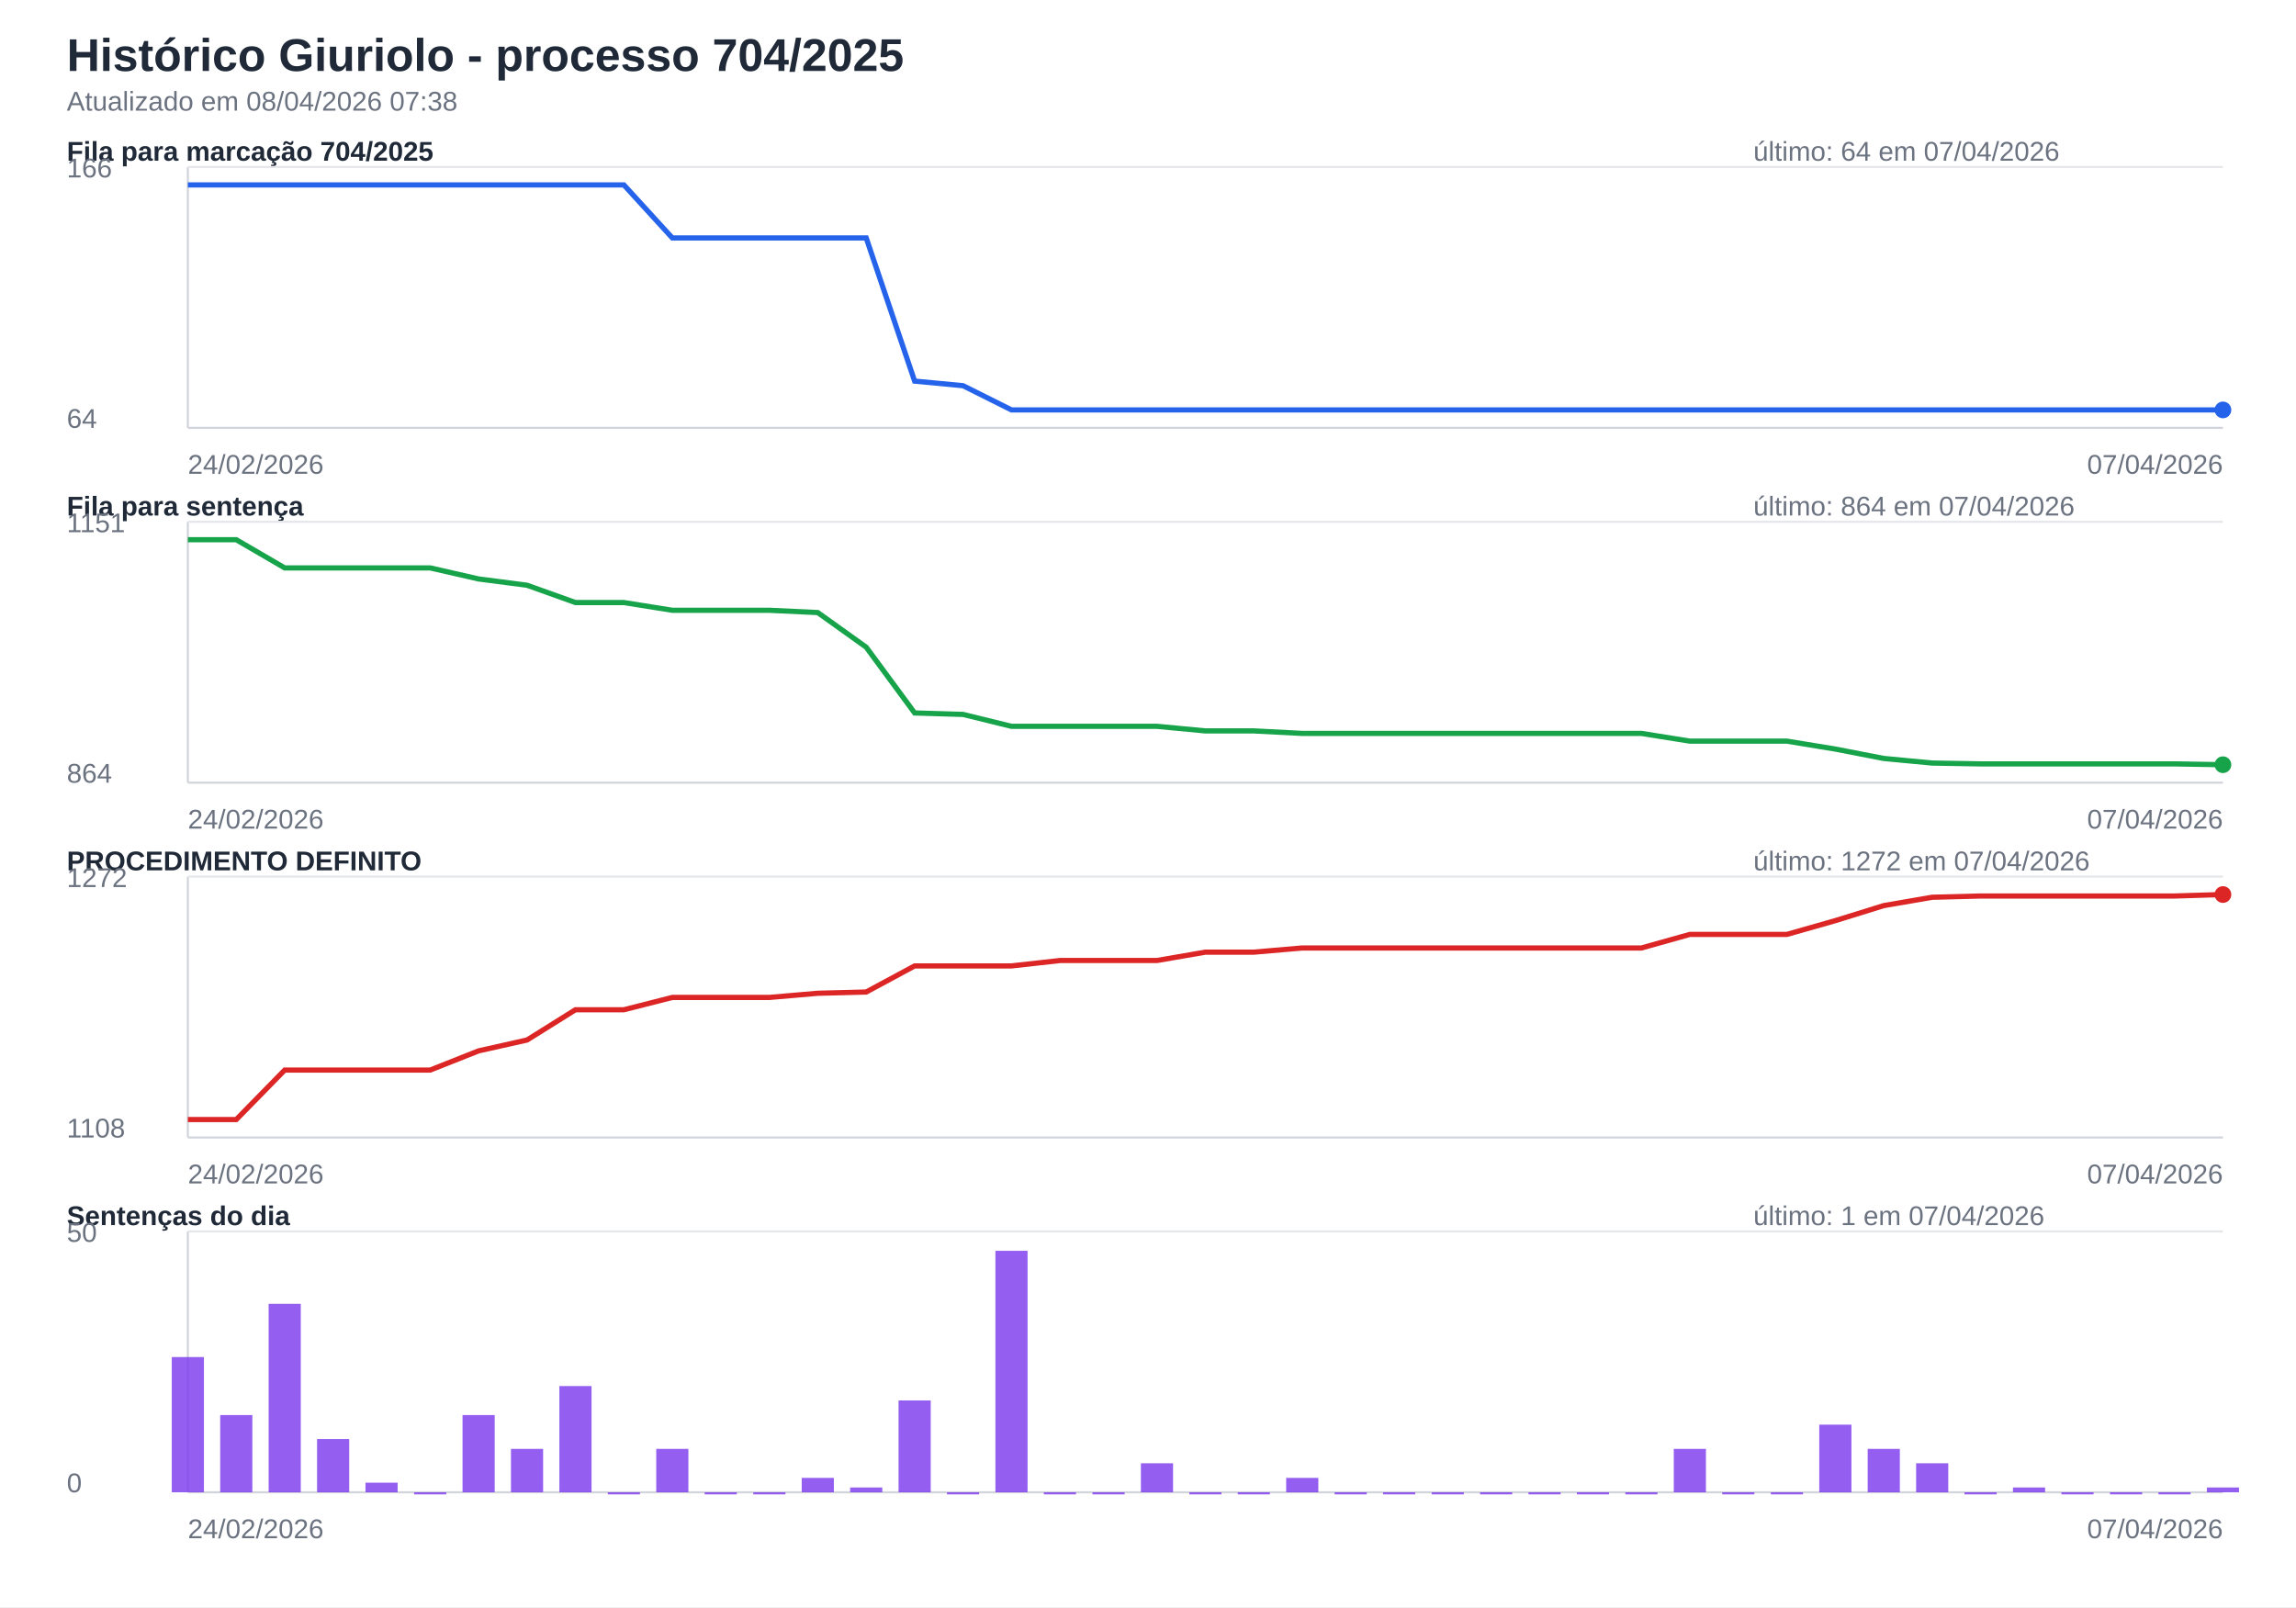
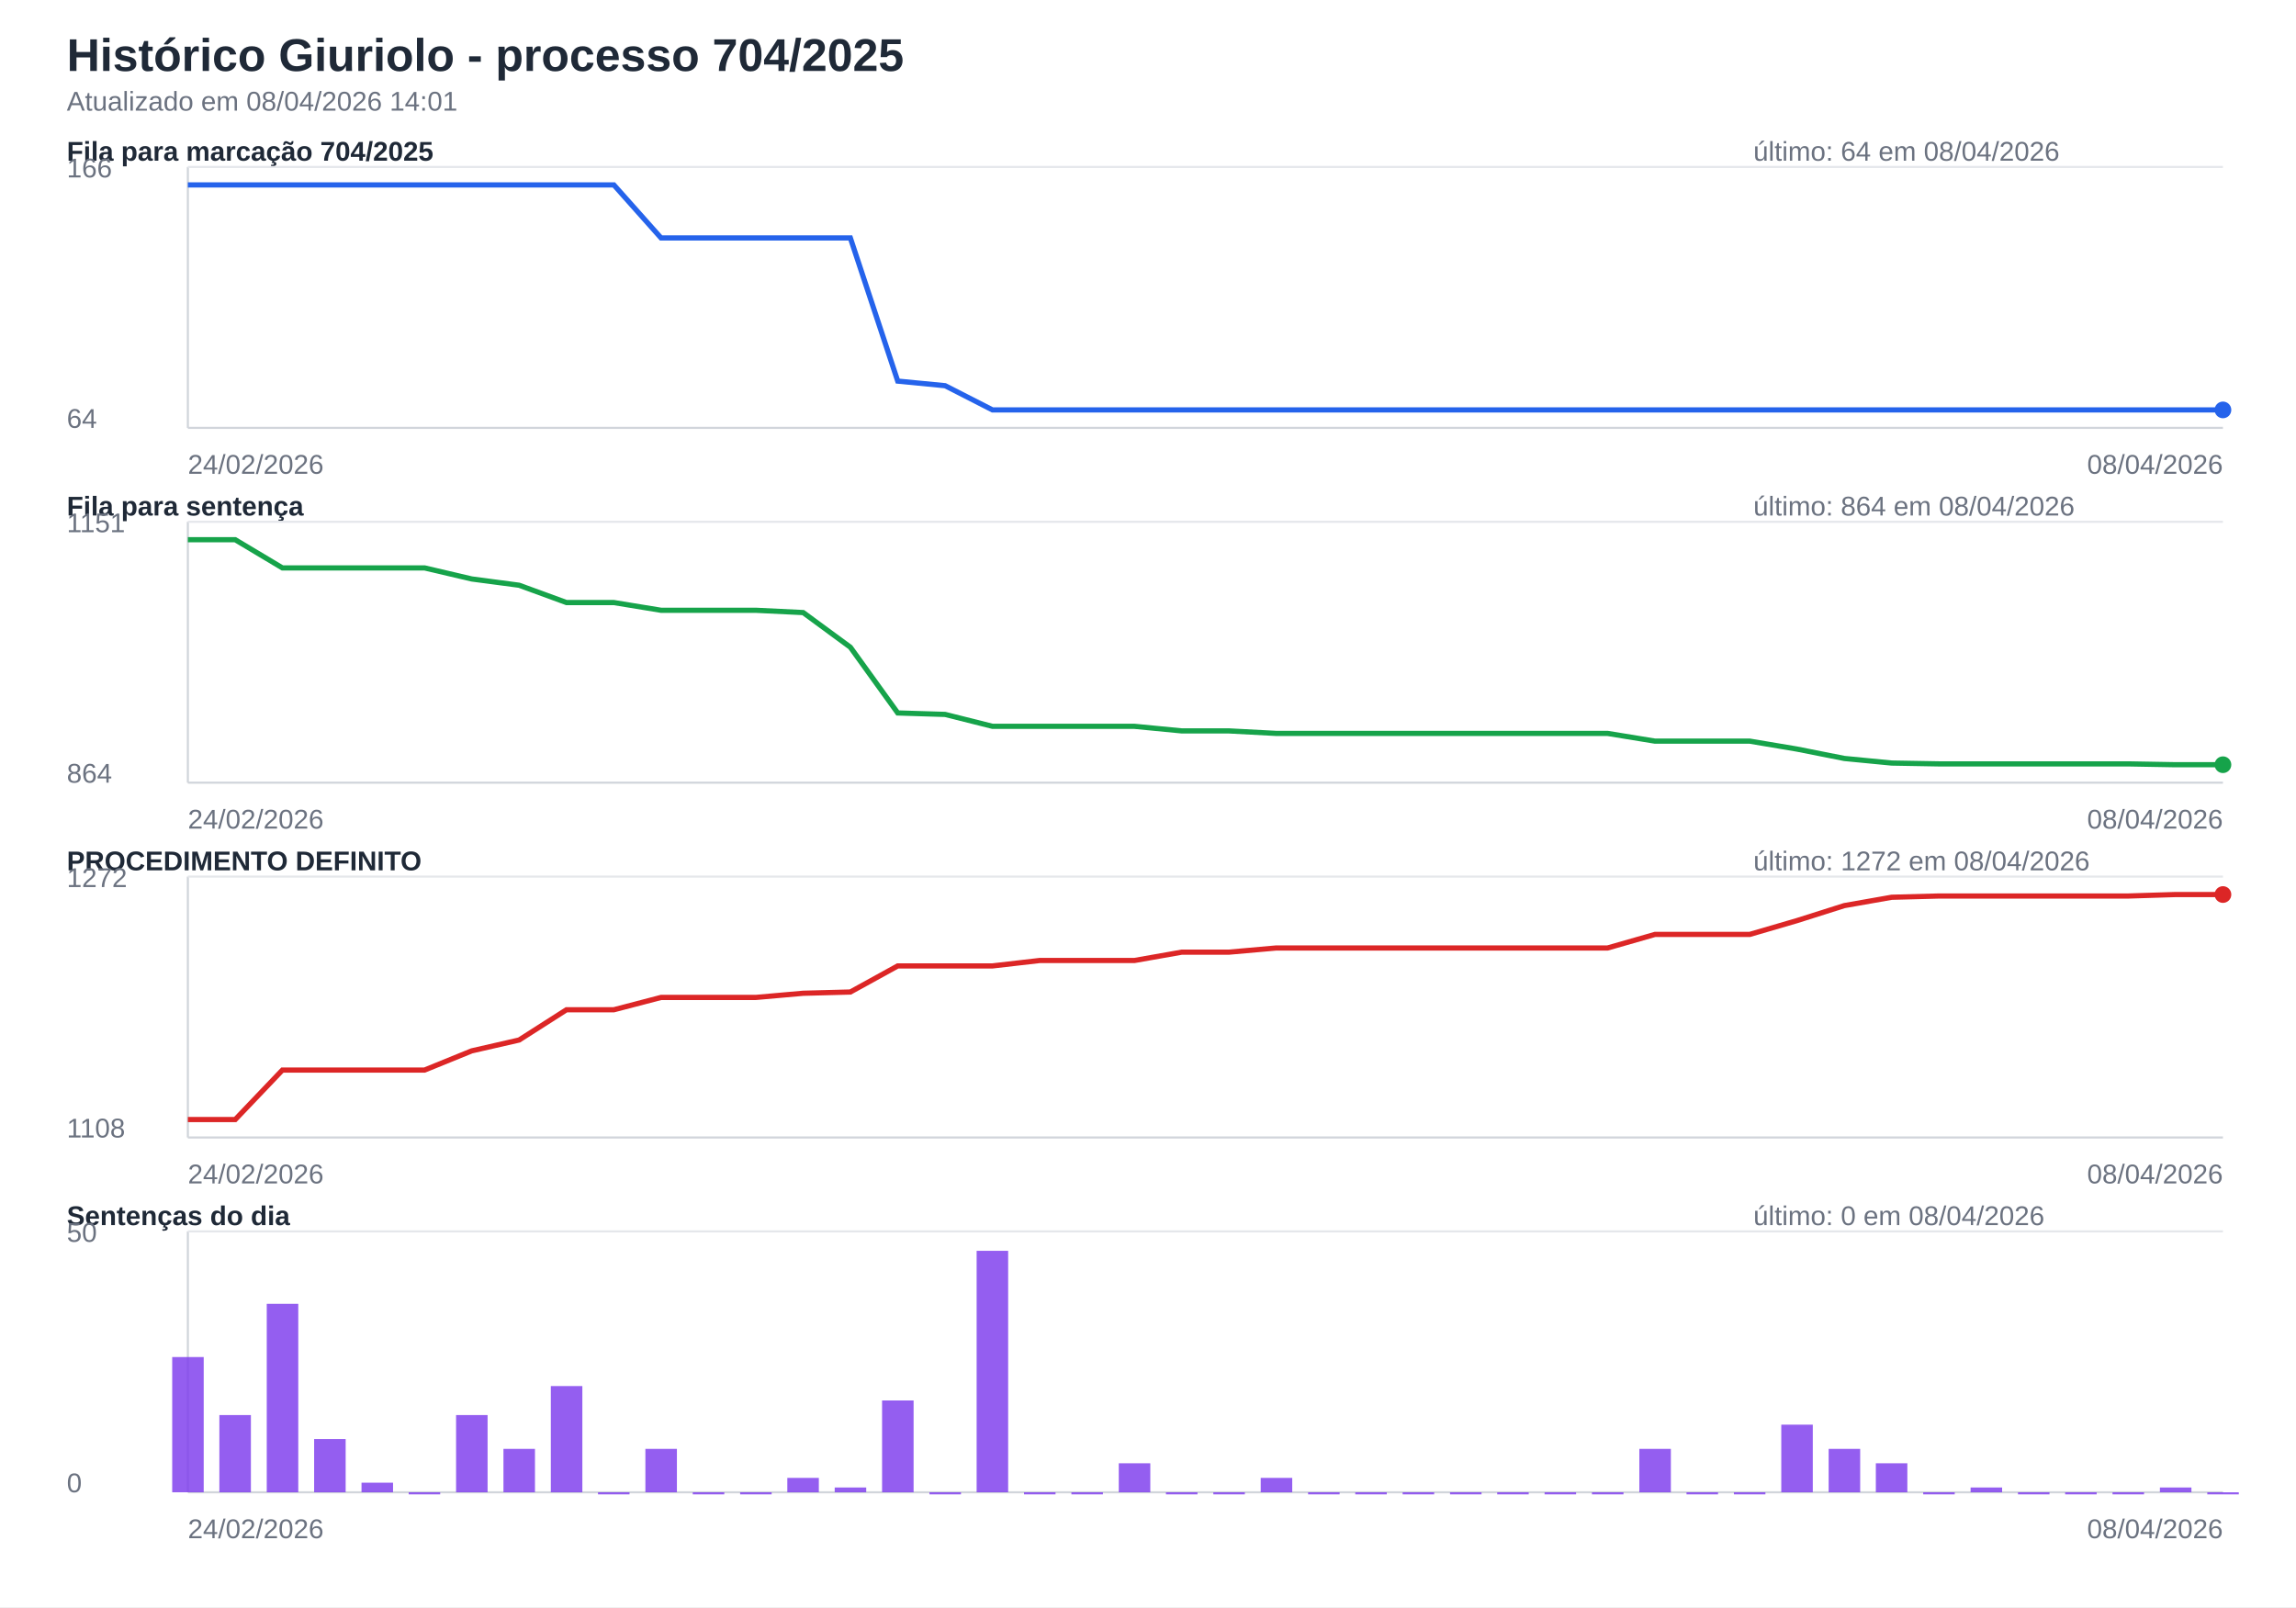
<svg xmlns="http://www.w3.org/2000/svg" width="1100" height="770" viewBox="0 0 1100 770">
  <rect width="100%" height="100%" fill="#ffffff" />
  <style>text{font-family:Segoe UI,Arial,sans-serif;font-size:13px;fill:#1f2937}.titulo{font-size:22px;font-weight:700}.sub{fill:#6b7280}.eixo{stroke:#d1d5db;stroke-width:1}.grade{stroke:#e5e7eb;stroke-width:1}.linha{fill:none;stroke-width:2.5}.barra{opacity:.82}</style>
  <text class="titulo" x="32" y="34">Histórico Giuriolo - processo 704/2025</text>
-   <text class="sub" x="32" y="53">Atualizado em 08/04/2026 07:38</text>
+   <text class="sub" x="32" y="53">Atualizado em 08/04/2026 14:01</text>
  <text x="32" y="77" font-weight="700">Fila para marcação 704/2025</text>
-   <text class="sub" x="840" y="77">último: 64 em 07/04/2026</text>
+   <text class="sub" x="840" y="77">último: 64 em 08/04/2026</text>
  <line class="eixo" x1="90" y1="205" x2="1065" y2="205" />
  <line class="eixo" x1="90" y1="80" x2="90" y2="205" />
  <line class="grade" x1="90" y1="80" x2="1065" y2="80" />
  <text class="sub" x="32" y="85">166</text>
  <text class="sub" x="32" y="205">64</text>
-   <path class="linha" stroke="#2563eb" d="M90.0,88.6 L113.2,88.6 L136.4,88.6 L159.6,88.6 L182.9,88.6 L206.1,88.6 L229.3,88.6 L252.5,88.6 L275.7,88.6 L298.9,88.6 L322.1,114.0 L345.4,114.0 L368.6,114.0 L391.8,114.0 L415.0,114.0 L438.2,182.6 L461.4,184.8 L484.6,196.4 L507.9,196.4 L531.1,196.4 L554.3,196.4 L577.5,196.4 L600.7,196.4 L623.9,196.4 L647.1,196.4 L670.4,196.4 L693.6,196.4 L716.8,196.4 L740.0,196.4 L763.2,196.4 L786.4,196.4 L809.6,196.4 L832.9,196.4 L856.1,196.4 L879.3,196.4 L902.5,196.4 L925.7,196.4 L948.9,196.4 L972.1,196.4 L995.4,196.4 L1018.6,196.4 L1041.8,196.4 L1065.0,196.4" />
+   <path class="linha" stroke="#2563eb" d="M90.0,88.6 L112.7,88.6 L135.3,88.6 L158.0,88.6 L180.7,88.6 L203.4,88.6 L226.0,88.6 L248.7,88.6 L271.4,88.6 L294.1,88.6 L316.7,114.0 L339.4,114.0 L362.1,114.0 L384.8,114.0 L407.4,114.0 L430.1,182.6 L452.8,184.8 L475.5,196.4 L498.1,196.4 L520.8,196.4 L543.5,196.4 L566.2,196.4 L588.8,196.4 L611.5,196.4 L634.2,196.4 L656.9,196.4 L679.5,196.4 L702.2,196.4 L724.9,196.4 L747.6,196.4 L770.2,196.4 L792.9,196.4 L815.6,196.4 L838.3,196.4 L860.9,196.4 L883.6,196.4 L906.3,196.4 L929.0,196.4 L951.6,196.4 L974.3,196.4 L997.0,196.4 L1019.7,196.4 L1042.3,196.4 L1065.0,196.4" />
  <circle cx="1065.0" cy="196.4" r="4" fill="#2563eb" />
  <text class="sub" x="90" y="227">24/02/2026</text>
-   <text class="sub" text-anchor="end" x="1065" y="227">07/04/2026</text>
+   <text class="sub" text-anchor="end" x="1065" y="227">08/04/2026</text>
  <text x="32" y="247" font-weight="700">Fila para sentença</text>
-   <text class="sub" x="840" y="247">último: 864 em 07/04/2026</text>
+   <text class="sub" x="840" y="247">último: 864 em 08/04/2026</text>
  <line class="eixo" x1="90" y1="375" x2="1065" y2="375" />
  <line class="eixo" x1="90" y1="250" x2="90" y2="375" />
  <line class="grade" x1="90" y1="250" x2="1065" y2="250" />
  <text class="sub" x="32" y="255">1151</text>
  <text class="sub" x="32" y="375">864</text>
-   <path class="linha" stroke="#16a34a" d="M90.0,258.6 L113.2,258.6 L136.4,272.1 L159.6,272.1 L182.9,272.1 L206.1,272.1 L229.3,277.4 L252.5,280.4 L275.7,288.7 L298.9,288.7 L322.1,292.4 L345.4,292.4 L368.6,292.4 L391.8,293.5 L415.0,310.1 L438.2,341.6 L461.4,342.3 L484.6,348.0 L507.9,348.0 L531.1,348.0 L554.3,348.0 L577.5,350.2 L600.7,350.2 L623.9,351.4 L647.1,351.4 L670.4,351.4 L693.6,351.4 L716.8,351.4 L740.0,351.4 L763.2,351.4 L786.4,351.4 L809.6,355.1 L832.9,355.1 L856.1,355.1 L879.3,358.9 L902.5,363.4 L925.7,365.6 L948.9,366.0 L972.1,366.0 L995.4,366.0 L1018.6,366.0 L1041.8,366.0 L1065.0,366.4" />
+   <path class="linha" stroke="#16a34a" d="M90.0,258.6 L112.7,258.6 L135.3,272.1 L158.0,272.1 L180.7,272.1 L203.4,272.1 L226.0,277.4 L248.7,280.4 L271.4,288.7 L294.1,288.7 L316.7,292.4 L339.4,292.4 L362.1,292.4 L384.8,293.5 L407.4,310.1 L430.1,341.6 L452.8,342.3 L475.5,348.0 L498.1,348.0 L520.8,348.0 L543.5,348.0 L566.2,350.2 L588.8,350.2 L611.5,351.4 L634.2,351.4 L656.9,351.4 L679.5,351.4 L702.2,351.4 L724.9,351.4 L747.6,351.4 L770.2,351.4 L792.9,355.1 L815.6,355.1 L838.3,355.1 L860.9,358.9 L883.6,363.4 L906.3,365.6 L929.0,366.0 L951.6,366.0 L974.3,366.0 L997.0,366.0 L1019.7,366.0 L1042.3,366.4 L1065.0,366.4" />
  <circle cx="1065.0" cy="366.4" r="4" fill="#16a34a" />
  <text class="sub" x="90" y="397">24/02/2026</text>
-   <text class="sub" text-anchor="end" x="1065" y="397">07/04/2026</text>
+   <text class="sub" text-anchor="end" x="1065" y="397">08/04/2026</text>
  <text x="32" y="417" font-weight="700">PROCEDIMENTO DEFINITO</text>
-   <text class="sub" x="840" y="417">último: 1272 em 07/04/2026</text>
+   <text class="sub" x="840" y="417">último: 1272 em 08/04/2026</text>
  <line class="eixo" x1="90" y1="545" x2="1065" y2="545" />
  <line class="eixo" x1="90" y1="420" x2="90" y2="545" />
  <line class="grade" x1="90" y1="420" x2="1065" y2="420" />
  <text class="sub" x="32" y="425">1272</text>
  <text class="sub" x="32" y="545">1108</text>
-   <path class="linha" stroke="#dc2626" d="M90.0,536.4 L113.2,536.4 L136.4,512.7 L159.6,512.7 L182.9,512.7 L206.1,512.7 L229.3,503.5 L252.5,498.3 L275.7,483.8 L298.9,483.8 L322.1,477.9 L345.4,477.9 L368.6,477.9 L391.8,475.9 L415.0,475.3 L438.2,462.8 L461.4,462.8 L484.6,462.8 L507.9,460.2 L531.1,460.2 L554.3,460.2 L577.5,456.2 L600.7,456.2 L623.9,454.2 L647.1,454.2 L670.4,454.2 L693.6,454.2 L716.8,454.2 L740.0,454.2 L763.2,454.2 L786.4,454.2 L809.6,447.7 L832.9,447.7 L856.1,447.7 L879.3,441.1 L902.5,433.9 L925.7,429.9 L948.9,429.3 L972.1,429.3 L995.4,429.3 L1018.6,429.3 L1041.8,429.3 L1065.0,428.6" />
+   <path class="linha" stroke="#dc2626" d="M90.0,536.4 L112.7,536.4 L135.3,512.7 L158.0,512.7 L180.7,512.7 L203.4,512.7 L226.0,503.5 L248.7,498.3 L271.4,483.8 L294.1,483.8 L316.7,477.9 L339.4,477.9 L362.1,477.9 L384.8,475.9 L407.4,475.3 L430.1,462.8 L452.8,462.8 L475.5,462.8 L498.1,460.2 L520.8,460.2 L543.5,460.2 L566.2,456.2 L588.8,456.2 L611.5,454.2 L634.2,454.2 L656.9,454.2 L679.5,454.2 L702.2,454.2 L724.9,454.2 L747.6,454.2 L770.2,454.2 L792.9,447.7 L815.6,447.7 L838.3,447.7 L860.9,441.1 L883.6,433.9 L906.3,429.9 L929.0,429.3 L951.6,429.3 L974.3,429.3 L997.0,429.3 L1019.7,429.3 L1042.3,428.6 L1065.0,428.6" />
  <circle cx="1065.0" cy="428.6" r="4" fill="#dc2626" />
  <text class="sub" x="90" y="567">24/02/2026</text>
-   <text class="sub" text-anchor="end" x="1065" y="567">07/04/2026</text>
+   <text class="sub" text-anchor="end" x="1065" y="567">08/04/2026</text>
  <text x="32" y="587" font-weight="700">Sentenças do dia</text>
-   <text class="sub" x="840" y="587">último: 1 em 07/04/2026</text>
+   <text class="sub" x="840" y="587">último: 0 em 08/04/2026</text>
  <line class="eixo" x1="90" y1="715" x2="1065" y2="715" />
  <line class="eixo" x1="90" y1="590" x2="90" y2="715" />
  <line class="grade" x1="90" y1="590" x2="1065" y2="590" />
  <text class="sub" x="32" y="595">50</text>
  <text class="sub" x="32" y="715">0</text>
-   <rect class="barra" x="82.3" y="650.2" width="15.4" height="64.8" fill="#7c3aed" />
-   <rect class="barra" x="105.5" y="678.0" width="15.4" height="37.0" fill="#7c3aed" />
-   <rect class="barra" x="128.7" y="624.7" width="15.4" height="90.3" fill="#7c3aed" />
-   <rect class="barra" x="151.9" y="689.5" width="15.4" height="25.5" fill="#7c3aed" />
-   <rect class="barra" x="175.1" y="710.4" width="15.4" height="4.6" fill="#7c3aed" />
-   <rect class="barra" x="198.4" y="715.0" width="15.4" height="1.0" fill="#7c3aed" />
-   <rect class="barra" x="221.6" y="678.0" width="15.4" height="37.0" fill="#7c3aed" />
-   <rect class="barra" x="244.8" y="694.2" width="15.4" height="20.8" fill="#7c3aed" />
-   <rect class="barra" x="268.0" y="664.1" width="15.4" height="50.9" fill="#7c3aed" />
-   <rect class="barra" x="291.2" y="715.0" width="15.4" height="1.0" fill="#7c3aed" />
-   <rect class="barra" x="314.4" y="694.2" width="15.4" height="20.8" fill="#7c3aed" />
-   <rect class="barra" x="337.6" y="715.0" width="15.4" height="1.0" fill="#7c3aed" />
-   <rect class="barra" x="360.9" y="715.0" width="15.4" height="1.0" fill="#7c3aed" />
-   <rect class="barra" x="384.1" y="708.1" width="15.4" height="6.9" fill="#7c3aed" />
-   <rect class="barra" x="407.3" y="712.7" width="15.4" height="2.3" fill="#7c3aed" />
-   <rect class="barra" x="430.5" y="671.0" width="15.4" height="44.0" fill="#7c3aed" />
-   <rect class="barra" x="453.7" y="715.0" width="15.4" height="1.0" fill="#7c3aed" />
-   <rect class="barra" x="476.9" y="599.3" width="15.4" height="115.7" fill="#7c3aed" />
-   <rect class="barra" x="500.1" y="715.0" width="15.4" height="1.0" fill="#7c3aed" />
-   <rect class="barra" x="523.4" y="715.0" width="15.4" height="1.0" fill="#7c3aed" />
-   <rect class="barra" x="546.6" y="701.1" width="15.4" height="13.9" fill="#7c3aed" />
-   <rect class="barra" x="569.8" y="715.0" width="15.4" height="1.0" fill="#7c3aed" />
-   <rect class="barra" x="593.0" y="715.0" width="15.4" height="1.0" fill="#7c3aed" />
-   <rect class="barra" x="616.2" y="708.1" width="15.4" height="6.9" fill="#7c3aed" />
-   <rect class="barra" x="639.4" y="715.0" width="15.4" height="1.0" fill="#7c3aed" />
-   <rect class="barra" x="662.6" y="715.0" width="15.4" height="1.0" fill="#7c3aed" />
-   <rect class="barra" x="685.9" y="715.0" width="15.4" height="1.0" fill="#7c3aed" />
-   <rect class="barra" x="709.1" y="715.0" width="15.4" height="1.0" fill="#7c3aed" />
-   <rect class="barra" x="732.3" y="715.0" width="15.4" height="1.0" fill="#7c3aed" />
-   <rect class="barra" x="755.5" y="715.0" width="15.4" height="1.0" fill="#7c3aed" />
-   <rect class="barra" x="778.7" y="715.0" width="15.4" height="1.0" fill="#7c3aed" />
-   <rect class="barra" x="801.9" y="694.2" width="15.4" height="20.8" fill="#7c3aed" />
-   <rect class="barra" x="825.1" y="715.0" width="15.4" height="1.0" fill="#7c3aed" />
-   <rect class="barra" x="848.4" y="715.0" width="15.4" height="1.0" fill="#7c3aed" />
-   <rect class="barra" x="871.6" y="682.6" width="15.4" height="32.4" fill="#7c3aed" />
-   <rect class="barra" x="894.8" y="694.2" width="15.4" height="20.8" fill="#7c3aed" />
-   <rect class="barra" x="918.0" y="701.1" width="15.4" height="13.9" fill="#7c3aed" />
-   <rect class="barra" x="941.2" y="715.0" width="15.4" height="1.0" fill="#7c3aed" />
-   <rect class="barra" x="964.4" y="712.7" width="15.4" height="2.3" fill="#7c3aed" />
-   <rect class="barra" x="987.6" y="715.0" width="15.4" height="1.0" fill="#7c3aed" />
-   <rect class="barra" x="1010.9" y="715.0" width="15.4" height="1.0" fill="#7c3aed" />
-   <rect class="barra" x="1034.1" y="715.0" width="15.4" height="1.0" fill="#7c3aed" />
-   <rect class="barra" x="1057.3" y="712.7" width="15.4" height="2.3" fill="#7c3aed" />
+   <rect class="barra" x="82.5" y="650.2" width="15.1" height="64.8" fill="#7c3aed" />
+   <rect class="barra" x="105.1" y="678.0" width="15.1" height="37.0" fill="#7c3aed" />
+   <rect class="barra" x="127.8" y="624.7" width="15.1" height="90.3" fill="#7c3aed" />
+   <rect class="barra" x="150.5" y="689.5" width="15.1" height="25.5" fill="#7c3aed" />
+   <rect class="barra" x="173.2" y="710.4" width="15.1" height="4.6" fill="#7c3aed" />
+   <rect class="barra" x="195.8" y="715.0" width="15.1" height="1.0" fill="#7c3aed" />
+   <rect class="barra" x="218.5" y="678.0" width="15.1" height="37.0" fill="#7c3aed" />
+   <rect class="barra" x="241.2" y="694.2" width="15.1" height="20.8" fill="#7c3aed" />
+   <rect class="barra" x="263.9" y="664.1" width="15.1" height="50.9" fill="#7c3aed" />
+   <rect class="barra" x="286.5" y="715.0" width="15.1" height="1.0" fill="#7c3aed" />
+   <rect class="barra" x="309.2" y="694.2" width="15.1" height="20.8" fill="#7c3aed" />
+   <rect class="barra" x="331.9" y="715.0" width="15.1" height="1.0" fill="#7c3aed" />
+   <rect class="barra" x="354.6" y="715.0" width="15.1" height="1.0" fill="#7c3aed" />
+   <rect class="barra" x="377.2" y="708.1" width="15.1" height="6.9" fill="#7c3aed" />
+   <rect class="barra" x="399.9" y="712.7" width="15.1" height="2.3" fill="#7c3aed" />
+   <rect class="barra" x="422.6" y="671.0" width="15.1" height="44.0" fill="#7c3aed" />
+   <rect class="barra" x="445.3" y="715.0" width="15.1" height="1.0" fill="#7c3aed" />
+   <rect class="barra" x="467.9" y="599.3" width="15.1" height="115.7" fill="#7c3aed" />
+   <rect class="barra" x="490.6" y="715.0" width="15.1" height="1.0" fill="#7c3aed" />
+   <rect class="barra" x="513.3" y="715.0" width="15.1" height="1.0" fill="#7c3aed" />
+   <rect class="barra" x="536.0" y="701.1" width="15.1" height="13.9" fill="#7c3aed" />
+   <rect class="barra" x="558.6" y="715.0" width="15.1" height="1.0" fill="#7c3aed" />
+   <rect class="barra" x="581.3" y="715.0" width="15.1" height="1.0" fill="#7c3aed" />
+   <rect class="barra" x="604.0" y="708.1" width="15.1" height="6.9" fill="#7c3aed" />
+   <rect class="barra" x="626.7" y="715.0" width="15.1" height="1.0" fill="#7c3aed" />
+   <rect class="barra" x="649.3" y="715.0" width="15.1" height="1.0" fill="#7c3aed" />
+   <rect class="barra" x="672.0" y="715.0" width="15.1" height="1.0" fill="#7c3aed" />
+   <rect class="barra" x="694.7" y="715.0" width="15.1" height="1.0" fill="#7c3aed" />
+   <rect class="barra" x="717.3" y="715.0" width="15.1" height="1.0" fill="#7c3aed" />
+   <rect class="barra" x="740.0" y="715.0" width="15.1" height="1.0" fill="#7c3aed" />
+   <rect class="barra" x="762.7" y="715.0" width="15.1" height="1.0" fill="#7c3aed" />
+   <rect class="barra" x="785.4" y="694.2" width="15.1" height="20.8" fill="#7c3aed" />
+   <rect class="barra" x="808.0" y="715.0" width="15.1" height="1.0" fill="#7c3aed" />
+   <rect class="barra" x="830.7" y="715.0" width="15.1" height="1.0" fill="#7c3aed" />
+   <rect class="barra" x="853.4" y="682.6" width="15.1" height="32.4" fill="#7c3aed" />
+   <rect class="barra" x="876.1" y="694.2" width="15.1" height="20.8" fill="#7c3aed" />
+   <rect class="barra" x="898.7" y="701.1" width="15.1" height="13.9" fill="#7c3aed" />
+   <rect class="barra" x="921.4" y="715.0" width="15.1" height="1.0" fill="#7c3aed" />
+   <rect class="barra" x="944.1" y="712.7" width="15.1" height="2.3" fill="#7c3aed" />
+   <rect class="barra" x="966.8" y="715.0" width="15.1" height="1.0" fill="#7c3aed" />
+   <rect class="barra" x="989.4" y="715.0" width="15.1" height="1.0" fill="#7c3aed" />
+   <rect class="barra" x="1012.1" y="715.0" width="15.1" height="1.0" fill="#7c3aed" />
+   <rect class="barra" x="1034.8" y="712.7" width="15.1" height="2.3" fill="#7c3aed" />
+   <rect class="barra" x="1057.5" y="715.0" width="15.1" height="1.0" fill="#7c3aed" />
  <text class="sub" x="90" y="737">24/02/2026</text>
-   <text class="sub" text-anchor="end" x="1065" y="737">07/04/2026</text>
+   <text class="sub" text-anchor="end" x="1065" y="737">08/04/2026</text>
</svg>
